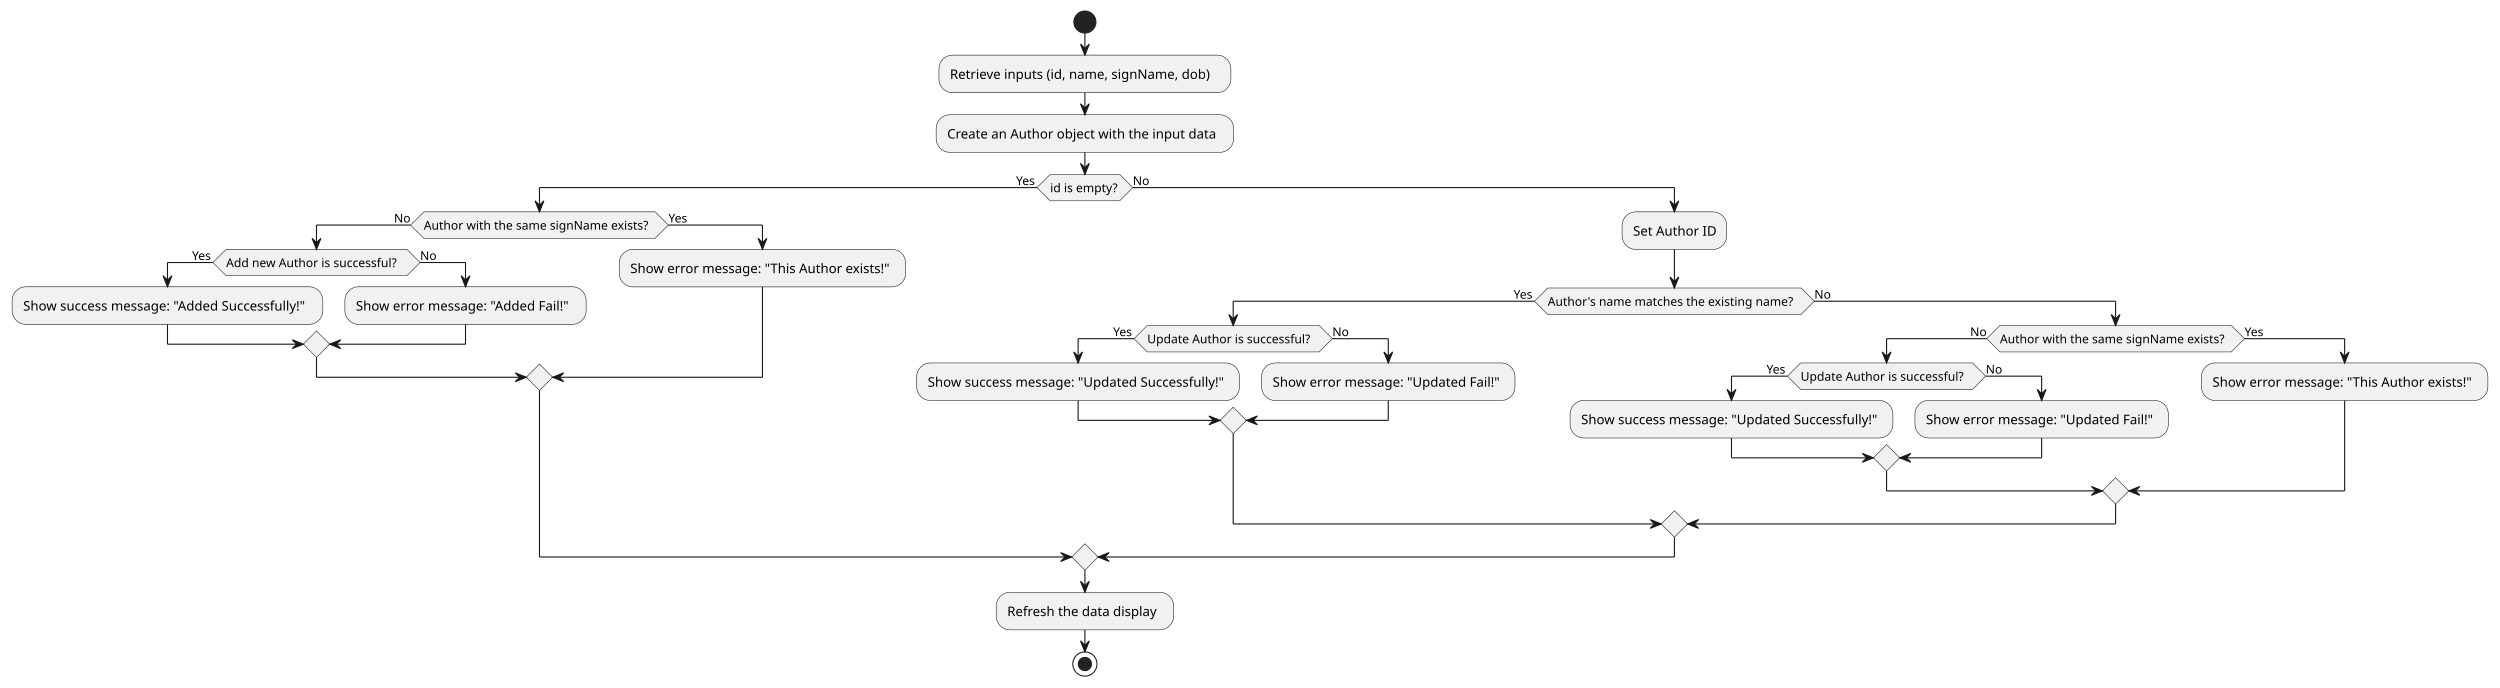
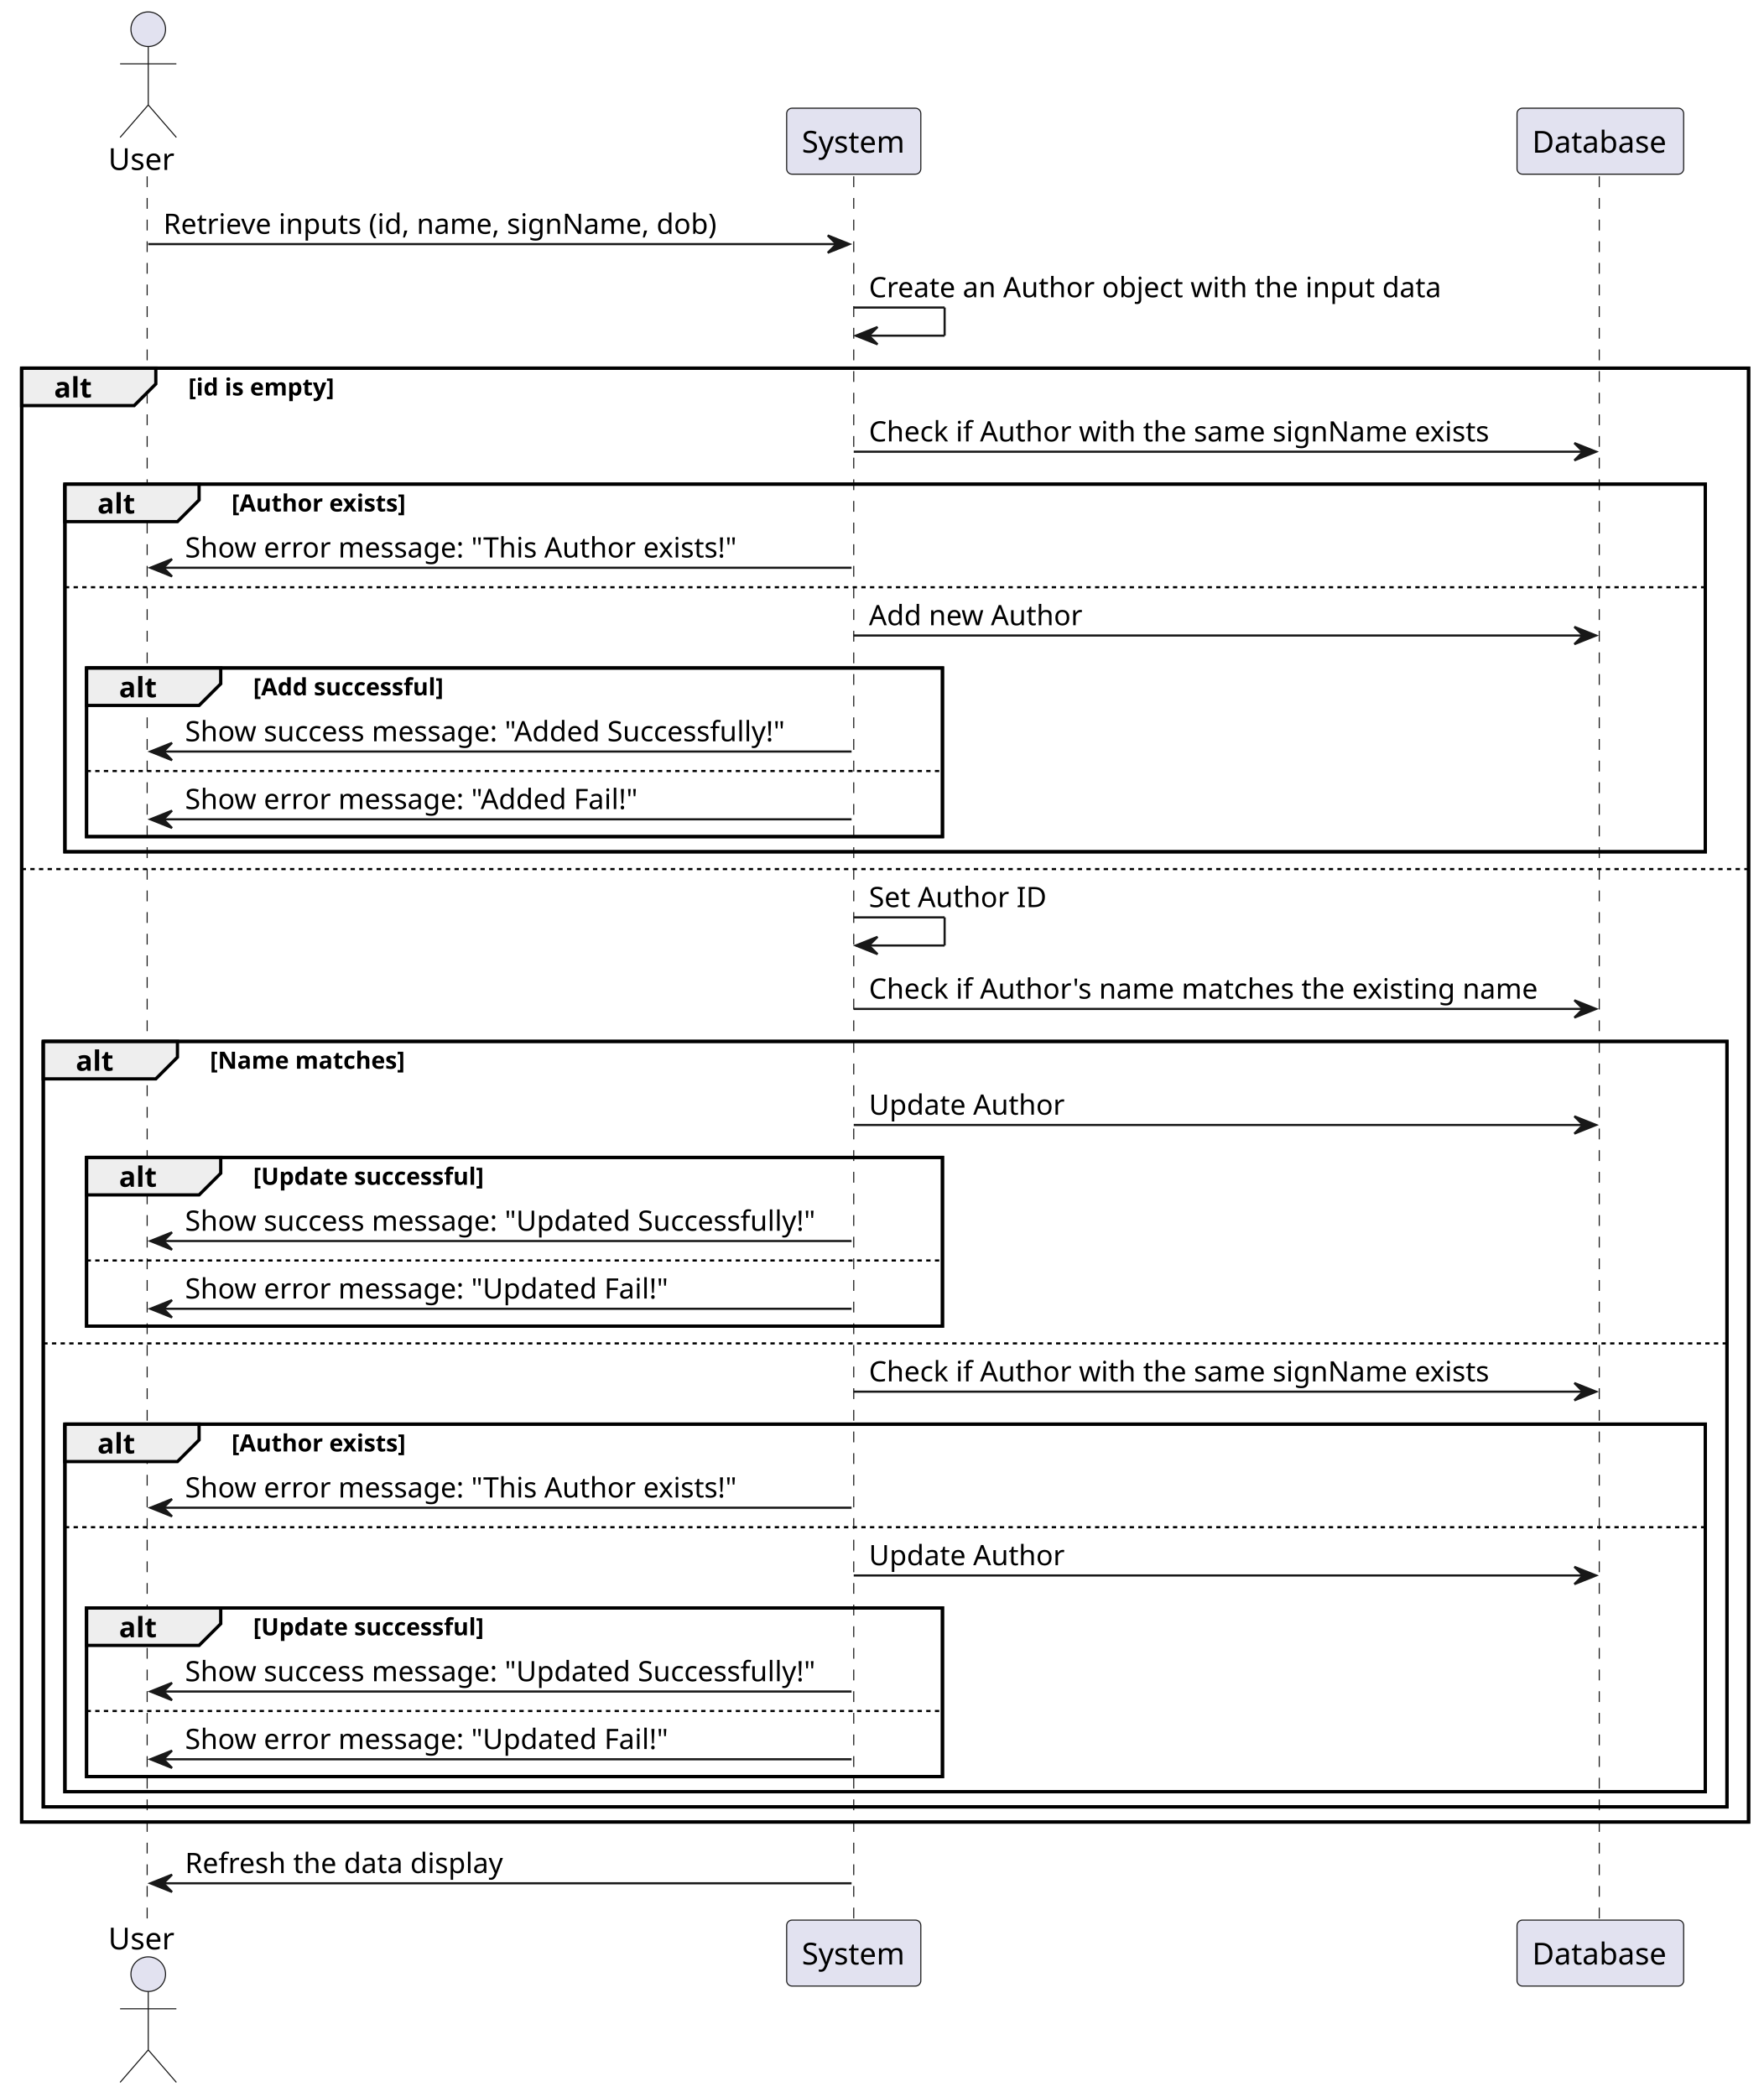
- <svg xmlns="http://www.w3.org/2000/svg" contentStyleType="text/css" height="624px" preserveAspectRatio="none" style="width:2269px;height:624px;background:#FFFFFF;" version="1.1" viewBox="0 0 2269 624" width="2269px" zoomAndPan="magnify">
+ <svg xmlns="http://www.w3.org/2000/svg" contentStyleType="text/css" height="969px" preserveAspectRatio="none" style="width:815px;height:969px;background:#FFFFFF;" version="1.1" viewBox="0 0 815 969" width="815px" zoomAndPan="magnify">
  <defs />
  <g>
-     <ellipse cx="984.656" cy="20" fill="#222222" rx="10" ry="10" style="stroke:#222222;stroke-width:1.0;" />
-     <rect fill="#F1F1F1" height="34.133" rx="12.5" ry="12.5" style="stroke:#181818;stroke-width:0.5;" width="265" x="852.156" y="50" />
-     <text fill="#000000" font-family="sans-serif" font-size="12" lengthAdjust="spacing" textLength="245" x="862.156" y="71.602">Retrieve inputs (id, name, signName, dob)</text>
-     <rect fill="#F1F1F1" height="34.133" rx="12.5" ry="12.5" style="stroke:#181818;stroke-width:0.5;" width="270" x="849.656" y="104.133" />
-     <text fill="#000000" font-family="sans-serif" font-size="12" lengthAdjust="spacing" textLength="250" x="859.656" y="125.734">Create an Author object with the input data</text>
-     <polygon fill="#F1F1F1" points="953.156,158.266,1016.156,158.266,1028.156,170.266,1016.156,182.266,953.156,182.266,941.156,170.266,953.156,158.266" style="stroke:#181818;stroke-width:0.5;" />
-     <text fill="#000000" font-family="sans-serif" font-size="11" lengthAdjust="spacing" textLength="63" x="953.156" y="174.423">id is empty?</text>
-     <text fill="#000000" font-family="sans-serif" font-size="11" lengthAdjust="spacing" textLength="19" x="922.156" y="167.945">Yes</text>
-     <text fill="#000000" font-family="sans-serif" font-size="11" lengthAdjust="spacing" textLength="15" x="1028.156" y="167.945">No</text>
-     <polygon fill="#F1F1F1" points="384.625,192.266,594.625,192.266,606.625,204.266,594.625,216.266,384.625,216.266,372.625,204.266,384.625,192.266" style="stroke:#181818;stroke-width:0.5;" />
-     <text fill="#000000" font-family="sans-serif" font-size="11" lengthAdjust="spacing" textLength="210" x="384.625" y="208.423">Author with the same signName exists?</text>
-     <text fill="#000000" font-family="sans-serif" font-size="11" lengthAdjust="spacing" textLength="15" x="357.625" y="201.945">No</text>
-     <text fill="#000000" font-family="sans-serif" font-size="11" lengthAdjust="spacing" textLength="19" x="606.625" y="201.945">Yes</text>
-     <polygon fill="#F1F1F1" points="205.25,226.266,369.25,226.266,381.25,238.266,369.25,250.266,205.25,250.266,193.25,238.266,205.25,226.266" style="stroke:#181818;stroke-width:0.5;" />
-     <text fill="#000000" font-family="sans-serif" font-size="11" lengthAdjust="spacing" textLength="164" x="205.25" y="242.423">Add new Author is successful?</text>
-     <text fill="#000000" font-family="sans-serif" font-size="11" lengthAdjust="spacing" textLength="19" x="174.25" y="235.945">Yes</text>
-     <text fill="#000000" font-family="sans-serif" font-size="11" lengthAdjust="spacing" textLength="15" x="381.25" y="235.945">No</text>
-     <rect fill="#F1F1F1" height="34.133" rx="12.5" ry="12.5" style="stroke:#181818;stroke-width:0.5;" width="282" x="11" y="260.266" />
-     <text fill="#000000" font-family="sans-serif" font-size="12" lengthAdjust="spacing" textLength="262" x="21" y="281.867">Show success message: "Added Successfully!"</text>
-     <rect fill="#F1F1F1" height="34.133" rx="12.5" ry="12.5" style="stroke:#181818;stroke-width:0.5;" width="219" x="313" y="260.266" />
-     <text fill="#000000" font-family="sans-serif" font-size="12" lengthAdjust="spacing" textLength="199" x="323" y="281.867">Show error message: "Added Fail!"</text>
-     <polygon fill="#F1F1F1" points="287.25,300.398,299.25,312.398,287.25,324.398,275.25,312.398,287.25,300.398" style="stroke:#181818;stroke-width:0.5;" />
-     <rect fill="#F1F1F1" height="34.133" rx="12.5" ry="12.5" style="stroke:#181818;stroke-width:0.5;" width="260" x="562" y="226.266" />
-     <text fill="#000000" font-family="sans-serif" font-size="12" lengthAdjust="spacing" textLength="240" x="572" y="247.867">Show error message: "This Author exists!"</text>
-     <polygon fill="#F1F1F1" points="489.625,330.398,501.625,342.398,489.625,354.398,477.625,342.398,489.625,330.398" style="stroke:#181818;stroke-width:0.5;" />
-     <rect fill="#F1F1F1" height="34.133" rx="12.5" ry="12.5" style="stroke:#181818;stroke-width:0.5;" width="95" x="1472.188" y="192.266" />
-     <text fill="#000000" font-family="sans-serif" font-size="12" lengthAdjust="spacing" textLength="75" x="1482.188" y="213.867">Set Author ID</text>
-     <polygon fill="#F1F1F1" points="1404.688,261.398,1634.688,261.398,1646.688,273.398,1634.688,285.398,1404.688,285.398,1392.688,273.398,1404.688,261.398" style="stroke:#181818;stroke-width:0.5;" />
-     <text fill="#000000" font-family="sans-serif" font-size="11" lengthAdjust="spacing" textLength="230" x="1404.688" y="277.556">Author's name matches the existing name?</text>
-     <text fill="#000000" font-family="sans-serif" font-size="11" lengthAdjust="spacing" textLength="19" x="1373.688" y="271.078">Yes</text>
-     <text fill="#000000" font-family="sans-serif" font-size="11" lengthAdjust="spacing" textLength="15" x="1646.688" y="271.078">No</text>
-     <polygon fill="#F1F1F1" points="1041.25,295.398,1197.25,295.398,1209.25,307.398,1197.25,319.398,1041.25,319.398,1029.25,307.398,1041.25,295.398" style="stroke:#181818;stroke-width:0.5;" />
-     <text fill="#000000" font-family="sans-serif" font-size="11" lengthAdjust="spacing" textLength="156" x="1041.25" y="311.556">Update Author is successful?</text>
-     <text fill="#000000" font-family="sans-serif" font-size="11" lengthAdjust="spacing" textLength="19" x="1010.25" y="305.078">Yes</text>
-     <text fill="#000000" font-family="sans-serif" font-size="11" lengthAdjust="spacing" textLength="15" x="1209.25" y="305.078">No</text>
-     <rect fill="#F1F1F1" height="34.133" rx="12.5" ry="12.5" style="stroke:#181818;stroke-width:0.5;" width="293" x="832" y="329.398" />
-     <text fill="#000000" font-family="sans-serif" font-size="12" lengthAdjust="spacing" textLength="273" x="842" y="351">Show success message: "Updated Successfully!"</text>
-     <rect fill="#F1F1F1" height="34.133" rx="12.5" ry="12.5" style="stroke:#181818;stroke-width:0.5;" width="230" x="1145" y="329.398" />
-     <text fill="#000000" font-family="sans-serif" font-size="12" lengthAdjust="spacing" textLength="210" x="1155" y="351">Show error message: "Updated Fail!"</text>
-     <polygon fill="#F1F1F1" points="1119.25,369.531,1131.25,381.531,1119.25,393.531,1107.25,381.531,1119.25,369.531" style="stroke:#181818;stroke-width:0.5;" />
-     <polygon fill="#F1F1F1" points="1815.125,295.398,2025.125,295.398,2037.125,307.398,2025.125,319.398,1815.125,319.398,1803.125,307.398,1815.125,295.398" style="stroke:#181818;stroke-width:0.5;" />
-     <text fill="#000000" font-family="sans-serif" font-size="11" lengthAdjust="spacing" textLength="210" x="1815.125" y="311.556">Author with the same signName exists?</text>
-     <text fill="#000000" font-family="sans-serif" font-size="11" lengthAdjust="spacing" textLength="15" x="1788.125" y="305.078">No</text>
-     <text fill="#000000" font-family="sans-serif" font-size="11" lengthAdjust="spacing" textLength="19" x="2037.125" y="305.078">Yes</text>
-     <polygon fill="#F1F1F1" points="1634.25,329.398,1790.25,329.398,1802.25,341.398,1790.25,353.398,1634.25,353.398,1622.25,341.398,1634.25,329.398" style="stroke:#181818;stroke-width:0.5;" />
-     <text fill="#000000" font-family="sans-serif" font-size="11" lengthAdjust="spacing" textLength="156" x="1634.25" y="345.556">Update Author is successful?</text>
-     <text fill="#000000" font-family="sans-serif" font-size="11" lengthAdjust="spacing" textLength="19" x="1603.25" y="339.078">Yes</text>
-     <text fill="#000000" font-family="sans-serif" font-size="11" lengthAdjust="spacing" textLength="15" x="1802.25" y="339.078">No</text>
-     <rect fill="#F1F1F1" height="34.133" rx="12.5" ry="12.5" style="stroke:#181818;stroke-width:0.5;" width="293" x="1425" y="363.398" />
-     <text fill="#000000" font-family="sans-serif" font-size="12" lengthAdjust="spacing" textLength="273" x="1435" y="385">Show success message: "Updated Successfully!"</text>
-     <rect fill="#F1F1F1" height="34.133" rx="12.5" ry="12.5" style="stroke:#181818;stroke-width:0.5;" width="230" x="1738" y="363.398" />
-     <text fill="#000000" font-family="sans-serif" font-size="12" lengthAdjust="spacing" textLength="210" x="1748" y="385">Show error message: "Updated Fail!"</text>
-     <polygon fill="#F1F1F1" points="1712.25,403.531,1724.25,415.531,1712.25,427.531,1700.25,415.531,1712.25,403.531" style="stroke:#181818;stroke-width:0.5;" />
-     <rect fill="#F1F1F1" height="34.133" rx="12.5" ry="12.5" style="stroke:#181818;stroke-width:0.5;" width="260" x="1998" y="329.398" />
-     <text fill="#000000" font-family="sans-serif" font-size="12" lengthAdjust="spacing" textLength="240" x="2008" y="351">Show error message: "This Author exists!"</text>
-     <polygon fill="#F1F1F1" points="1920.125,433.531,1932.125,445.531,1920.125,457.531,1908.125,445.531,1920.125,433.531" style="stroke:#181818;stroke-width:0.5;" />
-     <polygon fill="#F1F1F1" points="1519.688,463.531,1531.688,475.531,1519.688,487.531,1507.688,475.531,1519.688,463.531" style="stroke:#181818;stroke-width:0.5;" />
-     <polygon fill="#F1F1F1" points="984.656,493.531,996.656,505.531,984.656,517.531,972.656,505.531,984.656,493.531" style="stroke:#181818;stroke-width:0.5;" />
-     <rect fill="#F1F1F1" height="34.133" rx="12.5" ry="12.5" style="stroke:#181818;stroke-width:0.5;" width="161" x="904.156" y="537.531" />
-     <text fill="#000000" font-family="sans-serif" font-size="12" lengthAdjust="spacing" textLength="141" x="914.156" y="559.133">Refresh the data display</text>
-     <ellipse cx="984.656" cy="602.664" fill="none" rx="11" ry="11" style="stroke:#222222;stroke-width:1.0;" />
-     <ellipse cx="984.656" cy="602.664" fill="#222222" rx="6" ry="6" style="stroke:#222222;stroke-width:1.0;" />
-     <line style="stroke:#181818;stroke-width:1.0;" x1="984.656" x2="984.656" y1="30" y2="50" />
-     <polygon fill="#181818" points="980.656,40,984.656,50,988.656,40,984.656,44" style="stroke:#181818;stroke-width:1.0;" />
-     <line style="stroke:#181818;stroke-width:1.0;" x1="984.656" x2="984.656" y1="84.133" y2="104.133" />
-     <polygon fill="#181818" points="980.656,94.133,984.656,104.133,988.656,94.133,984.656,98.133" style="stroke:#181818;stroke-width:1.0;" />
-     <line style="stroke:#181818;stroke-width:1.0;" x1="193.25" x2="152" y1="238.266" y2="238.266" />
-     <line style="stroke:#181818;stroke-width:1.0;" x1="152" x2="152" y1="238.266" y2="260.266" />
-     <polygon fill="#181818" points="148,250.266,152,260.266,156,250.266,152,254.266" style="stroke:#181818;stroke-width:1.0;" />
-     <line style="stroke:#181818;stroke-width:1.0;" x1="381.25" x2="422.5" y1="238.266" y2="238.266" />
-     <line style="stroke:#181818;stroke-width:1.0;" x1="422.5" x2="422.5" y1="238.266" y2="260.266" />
-     <polygon fill="#181818" points="418.5,250.266,422.5,260.266,426.5,250.266,422.5,254.266" style="stroke:#181818;stroke-width:1.0;" />
-     <line style="stroke:#181818;stroke-width:1.0;" x1="152" x2="152" y1="294.398" y2="312.398" />
-     <line style="stroke:#181818;stroke-width:1.0;" x1="152" x2="275.25" y1="312.398" y2="312.398" />
-     <polygon fill="#181818" points="265.25,308.398,275.25,312.398,265.25,316.398,269.25,312.398" style="stroke:#181818;stroke-width:1.0;" />
-     <line style="stroke:#181818;stroke-width:1.0;" x1="422.5" x2="422.5" y1="294.398" y2="312.398" />
-     <line style="stroke:#181818;stroke-width:1.0;" x1="422.5" x2="299.25" y1="312.398" y2="312.398" />
-     <polygon fill="#181818" points="309.25,308.398,299.25,312.398,309.25,316.398,305.25,312.398" style="stroke:#181818;stroke-width:1.0;" />
-     <line style="stroke:#181818;stroke-width:1.0;" x1="372.625" x2="287.25" y1="204.266" y2="204.266" />
-     <line style="stroke:#181818;stroke-width:1.0;" x1="287.25" x2="287.25" y1="204.266" y2="226.266" />
-     <polygon fill="#181818" points="283.25,216.266,287.25,226.266,291.25,216.266,287.25,220.266" style="stroke:#181818;stroke-width:1.0;" />
-     <line style="stroke:#181818;stroke-width:1.0;" x1="606.625" x2="692" y1="204.266" y2="204.266" />
-     <line style="stroke:#181818;stroke-width:1.0;" x1="692" x2="692" y1="204.266" y2="226.266" />
-     <polygon fill="#181818" points="688,216.266,692,226.266,696,216.266,692,220.266" style="stroke:#181818;stroke-width:1.0;" />
-     <line style="stroke:#181818;stroke-width:1.0;" x1="287.25" x2="287.25" y1="324.398" y2="342.398" />
-     <line style="stroke:#181818;stroke-width:1.0;" x1="287.25" x2="477.625" y1="342.398" y2="342.398" />
-     <polygon fill="#181818" points="467.625,338.398,477.625,342.398,467.625,346.398,471.625,342.398" style="stroke:#181818;stroke-width:1.0;" />
-     <line style="stroke:#181818;stroke-width:1.0;" x1="692" x2="692" y1="260.398" y2="342.398" />
-     <line style="stroke:#181818;stroke-width:1.0;" x1="692" x2="501.625" y1="342.398" y2="342.398" />
-     <polygon fill="#181818" points="511.625,338.398,501.625,342.398,511.625,346.398,507.625,342.398" style="stroke:#181818;stroke-width:1.0;" />
-     <line style="stroke:#181818;stroke-width:1.0;" x1="1029.25" x2="978.5" y1="307.398" y2="307.398" />
-     <line style="stroke:#181818;stroke-width:1.0;" x1="978.5" x2="978.5" y1="307.398" y2="329.398" />
-     <polygon fill="#181818" points="974.5,319.398,978.5,329.398,982.5,319.398,978.5,323.398" style="stroke:#181818;stroke-width:1.0;" />
-     <line style="stroke:#181818;stroke-width:1.0;" x1="1209.25" x2="1260" y1="307.398" y2="307.398" />
-     <line style="stroke:#181818;stroke-width:1.0;" x1="1260" x2="1260" y1="307.398" y2="329.398" />
-     <polygon fill="#181818" points="1256,319.398,1260,329.398,1264,319.398,1260,323.398" style="stroke:#181818;stroke-width:1.0;" />
-     <line style="stroke:#181818;stroke-width:1.0;" x1="978.5" x2="978.5" y1="363.531" y2="381.531" />
-     <line style="stroke:#181818;stroke-width:1.0;" x1="978.5" x2="1107.25" y1="381.531" y2="381.531" />
-     <polygon fill="#181818" points="1097.25,377.531,1107.25,381.531,1097.25,385.531,1101.25,381.531" style="stroke:#181818;stroke-width:1.0;" />
-     <line style="stroke:#181818;stroke-width:1.0;" x1="1260" x2="1260" y1="363.531" y2="381.531" />
-     <line style="stroke:#181818;stroke-width:1.0;" x1="1260" x2="1131.25" y1="381.531" y2="381.531" />
-     <polygon fill="#181818" points="1141.25,377.531,1131.25,381.531,1141.25,385.531,1137.25,381.531" style="stroke:#181818;stroke-width:1.0;" />
-     <line style="stroke:#181818;stroke-width:1.0;" x1="1622.25" x2="1571.5" y1="341.398" y2="341.398" />
-     <line style="stroke:#181818;stroke-width:1.0;" x1="1571.5" x2="1571.5" y1="341.398" y2="363.398" />
-     <polygon fill="#181818" points="1567.5,353.398,1571.5,363.398,1575.5,353.398,1571.5,357.398" style="stroke:#181818;stroke-width:1.0;" />
-     <line style="stroke:#181818;stroke-width:1.0;" x1="1802.25" x2="1853" y1="341.398" y2="341.398" />
-     <line style="stroke:#181818;stroke-width:1.0;" x1="1853" x2="1853" y1="341.398" y2="363.398" />
-     <polygon fill="#181818" points="1849,353.398,1853,363.398,1857,353.398,1853,357.398" style="stroke:#181818;stroke-width:1.0;" />
-     <line style="stroke:#181818;stroke-width:1.0;" x1="1571.5" x2="1571.5" y1="397.531" y2="415.531" />
-     <line style="stroke:#181818;stroke-width:1.0;" x1="1571.5" x2="1700.25" y1="415.531" y2="415.531" />
-     <polygon fill="#181818" points="1690.25,411.531,1700.25,415.531,1690.25,419.531,1694.25,415.531" style="stroke:#181818;stroke-width:1.0;" />
-     <line style="stroke:#181818;stroke-width:1.0;" x1="1853" x2="1853" y1="397.531" y2="415.531" />
-     <line style="stroke:#181818;stroke-width:1.0;" x1="1853" x2="1724.25" y1="415.531" y2="415.531" />
-     <polygon fill="#181818" points="1734.25,411.531,1724.25,415.531,1734.25,419.531,1730.25,415.531" style="stroke:#181818;stroke-width:1.0;" />
-     <line style="stroke:#181818;stroke-width:1.0;" x1="1803.125" x2="1712.25" y1="307.398" y2="307.398" />
-     <line style="stroke:#181818;stroke-width:1.0;" x1="1712.25" x2="1712.25" y1="307.398" y2="329.398" />
-     <polygon fill="#181818" points="1708.25,319.398,1712.25,329.398,1716.25,319.398,1712.25,323.398" style="stroke:#181818;stroke-width:1.0;" />
-     <line style="stroke:#181818;stroke-width:1.0;" x1="2037.125" x2="2128" y1="307.398" y2="307.398" />
-     <line style="stroke:#181818;stroke-width:1.0;" x1="2128" x2="2128" y1="307.398" y2="329.398" />
-     <polygon fill="#181818" points="2124,319.398,2128,329.398,2132,319.398,2128,323.398" style="stroke:#181818;stroke-width:1.0;" />
-     <line style="stroke:#181818;stroke-width:1.0;" x1="1712.25" x2="1712.25" y1="427.531" y2="445.531" />
-     <line style="stroke:#181818;stroke-width:1.0;" x1="1712.25" x2="1908.125" y1="445.531" y2="445.531" />
-     <polygon fill="#181818" points="1898.125,441.531,1908.125,445.531,1898.125,449.531,1902.125,445.531" style="stroke:#181818;stroke-width:1.0;" />
-     <line style="stroke:#181818;stroke-width:1.0;" x1="2128" x2="2128" y1="363.531" y2="445.531" />
-     <line style="stroke:#181818;stroke-width:1.0;" x1="2128" x2="1932.125" y1="445.531" y2="445.531" />
-     <polygon fill="#181818" points="1942.125,441.531,1932.125,445.531,1942.125,449.531,1938.125,445.531" style="stroke:#181818;stroke-width:1.0;" />
-     <line style="stroke:#181818;stroke-width:1.0;" x1="1392.688" x2="1119.25" y1="273.398" y2="273.398" />
-     <line style="stroke:#181818;stroke-width:1.0;" x1="1119.25" x2="1119.25" y1="273.398" y2="295.398" />
-     <polygon fill="#181818" points="1115.25,285.398,1119.25,295.398,1123.25,285.398,1119.25,289.398" style="stroke:#181818;stroke-width:1.0;" />
-     <line style="stroke:#181818;stroke-width:1.0;" x1="1646.688" x2="1920.125" y1="273.398" y2="273.398" />
-     <line style="stroke:#181818;stroke-width:1.0;" x1="1920.125" x2="1920.125" y1="273.398" y2="295.398" />
-     <polygon fill="#181818" points="1916.125,285.398,1920.125,295.398,1924.125,285.398,1920.125,289.398" style="stroke:#181818;stroke-width:1.0;" />
-     <line style="stroke:#181818;stroke-width:1.0;" x1="1119.25" x2="1119.25" y1="393.531" y2="475.531" />
-     <line style="stroke:#181818;stroke-width:1.0;" x1="1119.25" x2="1507.688" y1="475.531" y2="475.531" />
-     <polygon fill="#181818" points="1497.688,471.531,1507.688,475.531,1497.688,479.531,1501.688,475.531" style="stroke:#181818;stroke-width:1.0;" />
-     <line style="stroke:#181818;stroke-width:1.0;" x1="1920.125" x2="1920.125" y1="457.531" y2="475.531" />
-     <line style="stroke:#181818;stroke-width:1.0;" x1="1920.125" x2="1531.688" y1="475.531" y2="475.531" />
-     <polygon fill="#181818" points="1541.688,471.531,1531.688,475.531,1541.688,479.531,1537.688,475.531" style="stroke:#181818;stroke-width:1.0;" />
-     <line style="stroke:#181818;stroke-width:1.0;" x1="1519.688" x2="1519.688" y1="226.398" y2="261.398" />
-     <polygon fill="#181818" points="1515.688,251.398,1519.688,261.398,1523.688,251.398,1519.688,255.398" style="stroke:#181818;stroke-width:1.0;" />
-     <line style="stroke:#181818;stroke-width:1.0;" x1="941.156" x2="489.625" y1="170.266" y2="170.266" />
-     <line style="stroke:#181818;stroke-width:1.0;" x1="489.625" x2="489.625" y1="170.266" y2="192.266" />
-     <polygon fill="#181818" points="485.625,182.266,489.625,192.266,493.625,182.266,489.625,186.266" style="stroke:#181818;stroke-width:1.0;" />
-     <line style="stroke:#181818;stroke-width:1.0;" x1="1028.156" x2="1519.688" y1="170.266" y2="170.266" />
-     <line style="stroke:#181818;stroke-width:1.0;" x1="1519.688" x2="1519.688" y1="170.266" y2="192.266" />
-     <polygon fill="#181818" points="1515.688,182.266,1519.688,192.266,1523.688,182.266,1519.688,186.266" style="stroke:#181818;stroke-width:1.0;" />
-     <line style="stroke:#181818;stroke-width:1.0;" x1="489.625" x2="489.625" y1="354.398" y2="505.531" />
-     <line style="stroke:#181818;stroke-width:1.0;" x1="489.625" x2="972.656" y1="505.531" y2="505.531" />
-     <polygon fill="#181818" points="962.656,501.531,972.656,505.531,962.656,509.531,966.656,505.531" style="stroke:#181818;stroke-width:1.0;" />
-     <line style="stroke:#181818;stroke-width:1.0;" x1="1519.688" x2="1519.688" y1="487.531" y2="505.531" />
-     <line style="stroke:#181818;stroke-width:1.0;" x1="1519.688" x2="996.656" y1="505.531" y2="505.531" />
-     <polygon fill="#181818" points="1006.656,501.531,996.656,505.531,1006.656,509.531,1002.656,505.531" style="stroke:#181818;stroke-width:1.0;" />
-     <line style="stroke:#181818;stroke-width:1.0;" x1="984.656" x2="984.656" y1="138.266" y2="158.266" />
-     <polygon fill="#181818" points="980.656,148.266,984.656,158.266,988.656,148.266,984.656,152.266" style="stroke:#181818;stroke-width:1.0;" />
-     <line style="stroke:#181818;stroke-width:1.0;" x1="984.656" x2="984.656" y1="517.531" y2="537.531" />
-     <polygon fill="#181818" points="980.656,527.531,984.656,537.531,988.656,527.531,984.656,531.531" style="stroke:#181818;stroke-width:1.0;" />
-     <line style="stroke:#181818;stroke-width:1.0;" x1="984.656" x2="984.656" y1="571.664" y2="591.664" />
-     <polygon fill="#181818" points="980.656,581.664,984.656,591.664,988.656,581.664,984.656,585.664" style="stroke:#181818;stroke-width:1.0;" />
+     <rect fill="none" height="671.832" style="stroke:#000000;stroke-width:1.5;" width="798" x="10" y="170.109" />
+     <rect fill="none" height="169.863" style="stroke:#000000;stroke-width:1.5;" width="758" x="30" y="223.731" />
+     <rect fill="none" height="77.932" style="stroke:#000000;stroke-width:1.5;" width="395.5" x="40" y="308.662" />
+     <rect fill="none" height="353.727" style="stroke:#000000;stroke-width:1.5;" width="778" x="20" y="481.215" />
+     <rect fill="none" height="77.932" style="stroke:#000000;stroke-width:1.5;" width="395.5" x="40" y="534.836" />
+     <rect fill="none" height="169.863" style="stroke:#000000;stroke-width:1.5;" width="758" x="30" y="658.078" />
+     <rect fill="none" height="77.932" style="stroke:#000000;stroke-width:1.5;" width="395.5" x="40" y="743.01" />
+     <line style="stroke:#181818;stroke-width:0.5;stroke-dasharray:5.0,5.0;" x1="68" x2="68" y1="81.488" y2="888.252" />
+     <line style="stroke:#181818;stroke-width:0.5;stroke-dasharray:5.0,5.0;" x1="394.5" x2="394.5" y1="81.488" y2="888.252" />
+     <line style="stroke:#181818;stroke-width:0.5;stroke-dasharray:5.0,5.0;" x1="739" x2="739" y1="81.488" y2="888.252" />
+     <text fill="#000000" font-family="sans-serif" font-size="14" lengthAdjust="spacing" textLength="31" x="50" y="78.535">User</text>
+     <ellipse cx="68.5" cy="13.5" fill="#E2E2F0" rx="8" ry="8" style="stroke:#181818;stroke-width:0.5;" />
+     <path d="M68.5,21.5 L68.5,48.5 M55.5,29.5 L81.5,29.5 M68.5,48.5 L55.5,63.5 M68.5,48.5 L81.5,63.5 " fill="none" style="stroke:#181818;stroke-width:0.5;" />
+     <text fill="#000000" font-family="sans-serif" font-size="14" lengthAdjust="spacing" textLength="31" x="50" y="900.787">User</text>
+     <ellipse cx="68.5" cy="912.24" fill="#E2E2F0" rx="8" ry="8" style="stroke:#181818;stroke-width:0.5;" />
+     <path d="M68.5,920.24 L68.5,947.24 M55.5,928.24 L81.5,928.24 M68.5,947.24 L55.5,962.24 M68.5,947.24 L81.5,962.24 " fill="none" style="stroke:#181818;stroke-width:0.5;" />
+     <rect fill="#E2E2F0" height="30.488" rx="2.5" ry="2.5" style="stroke:#181818;stroke-width:0.5;" width="62" x="363.5" y="50" />
+     <text fill="#000000" font-family="sans-serif" font-size="14" lengthAdjust="spacing" textLength="48" x="370.5" y="70.535">System</text>
+     <rect fill="#E2E2F0" height="30.488" rx="2.5" ry="2.5" style="stroke:#181818;stroke-width:0.5;" width="62" x="363.5" y="887.252" />
+     <text fill="#000000" font-family="sans-serif" font-size="14" lengthAdjust="spacing" textLength="48" x="370.5" y="907.787">System</text>
+     <rect fill="#E2E2F0" height="30.488" rx="2.5" ry="2.5" style="stroke:#181818;stroke-width:0.5;" width="77" x="701" y="50" />
+     <text fill="#000000" font-family="sans-serif" font-size="14" lengthAdjust="spacing" textLength="63" x="708" y="70.535">Database</text>
+     <rect fill="#E2E2F0" height="30.488" rx="2.5" ry="2.5" style="stroke:#181818;stroke-width:0.5;" width="77" x="701" y="887.252" />
+     <text fill="#000000" font-family="sans-serif" font-size="14" lengthAdjust="spacing" textLength="63" x="708" y="907.787">Database</text>
+     <polygon fill="#181818" points="382.5,108.799,392.5,112.799,382.5,116.799,386.5,112.799" style="stroke:#181818;stroke-width:1.0;" />
+     <line style="stroke:#181818;stroke-width:1.0;" x1="68.5" x2="388.5" y1="112.799" y2="112.799" />
+     <text fill="#000000" font-family="sans-serif" font-size="13" lengthAdjust="spacing" textLength="263" x="75.5" y="108.057">Retrieve inputs (id, name, signName, dob)</text>
+     <line style="stroke:#181818;stroke-width:1.0;" x1="394.5" x2="436.5" y1="142.109" y2="142.109" />
+     <line style="stroke:#181818;stroke-width:1.0;" x1="436.5" x2="436.5" y1="142.109" y2="155.109" />
+     <line style="stroke:#181818;stroke-width:1.0;" x1="395.5" x2="436.5" y1="155.109" y2="155.109" />
+     <polygon fill="#181818" points="405.5,151.109,395.5,155.109,405.5,159.109,401.5,155.109" style="stroke:#181818;stroke-width:1.0;" />
+     <text fill="#000000" font-family="sans-serif" font-size="13" lengthAdjust="spacing" textLength="272" x="401.5" y="137.367">Create an Author object with the input data</text>
+     <path d="M10,170.109 L72,170.109 L72,177.42 L62,187.42 L10,187.42 L10,170.109 " fill="#EEEEEE" style="stroke:#000000;stroke-width:1.5;" />
+     <rect fill="none" height="671.832" style="stroke:#000000;stroke-width:1.5;" width="798" x="10" y="170.109" />
+     <text fill="#000000" font-family="sans-serif" font-size="13" font-weight="bold" lengthAdjust="spacing" textLength="17" x="25" y="183.678">alt</text>
+     <text fill="#000000" font-family="sans-serif" font-size="11" font-weight="bold" lengthAdjust="spacing" textLength="71" x="87" y="182.744">[id is empty]</text>
+     <polygon fill="#181818" points="727.5,204.731,737.5,208.731,727.5,212.731,731.5,208.731" style="stroke:#181818;stroke-width:1.0;" />
+     <line style="stroke:#181818;stroke-width:1.0;" x1="394.5" x2="733.5" y1="208.731" y2="208.731" />
+     <text fill="#000000" font-family="sans-serif" font-size="13" lengthAdjust="spacing" textLength="300" x="401.5" y="203.988">Check if Author with the same signName exists</text>
+     <path d="M30,223.731 L92,223.731 L92,231.041 L82,241.041 L30,241.041 L30,223.731 " fill="#EEEEEE" style="stroke:#000000;stroke-width:1.5;" />
+     <rect fill="none" height="169.863" style="stroke:#000000;stroke-width:1.5;" width="758" x="30" y="223.731" />
+     <text fill="#000000" font-family="sans-serif" font-size="13" font-weight="bold" lengthAdjust="spacing" textLength="17" x="45" y="237.299">alt</text>
+     <text fill="#000000" font-family="sans-serif" font-size="11" font-weight="bold" lengthAdjust="spacing" textLength="82" x="107" y="236.365">[Author exists]</text>
+     <polygon fill="#181818" points="79.5,258.352,69.5,262.352,79.5,266.352,75.5,262.352" style="stroke:#181818;stroke-width:1.0;" />
+     <line style="stroke:#181818;stroke-width:1.0;" x1="73.5" x2="393.5" y1="262.352" y2="262.352" />
+     <text fill="#000000" font-family="sans-serif" font-size="13" lengthAdjust="spacing" textLength="264" x="85.5" y="257.609">Show error message: "This Author exists!"</text>
+     <line style="stroke:#000000;stroke-width:1.0;stroke-dasharray:2.0,2.0;" x1="30" x2="788" y1="271.352" y2="271.352" />
+     <polygon fill="#181818" points="727.5,289.662,737.5,293.662,727.5,297.662,731.5,293.662" style="stroke:#181818;stroke-width:1.0;" />
+     <line style="stroke:#181818;stroke-width:1.0;" x1="394.5" x2="733.5" y1="293.662" y2="293.662" />
+     <text fill="#000000" font-family="sans-serif" font-size="13" lengthAdjust="spacing" textLength="101" x="401.5" y="288.92">Add new Author</text>
+     <path d="M40,308.662 L102,308.662 L102,315.973 L92,325.973 L40,325.973 L40,308.662 " fill="#EEEEEE" style="stroke:#000000;stroke-width:1.5;" />
+     <rect fill="none" height="77.932" style="stroke:#000000;stroke-width:1.5;" width="395.5" x="40" y="308.662" />
+     <text fill="#000000" font-family="sans-serif" font-size="13" font-weight="bold" lengthAdjust="spacing" textLength="17" x="55" y="322.231">alt</text>
+     <text fill="#000000" font-family="sans-serif" font-size="11" font-weight="bold" lengthAdjust="spacing" textLength="93" x="117" y="321.297">[Add successful]</text>
+     <polygon fill="#181818" points="79.5,343.283,69.5,347.283,79.5,351.283,75.5,347.283" style="stroke:#181818;stroke-width:1.0;" />
+     <line style="stroke:#181818;stroke-width:1.0;" x1="73.5" x2="393.5" y1="347.283" y2="347.283" />
+     <text fill="#000000" font-family="sans-serif" font-size="13" lengthAdjust="spacing" textLength="290" x="85.5" y="342.541">Show success message: "Added Successfully!"</text>
+     <line style="stroke:#000000;stroke-width:1.0;stroke-dasharray:2.0,2.0;" x1="40" x2="435.5" y1="356.283" y2="356.283" />
+     <polygon fill="#181818" points="79.5,374.594,69.5,378.594,79.5,382.594,75.5,378.594" style="stroke:#181818;stroke-width:1.0;" />
+     <line style="stroke:#181818;stroke-width:1.0;" x1="73.5" x2="393.5" y1="378.594" y2="378.594" />
+     <text fill="#000000" font-family="sans-serif" font-size="13" lengthAdjust="spacing" textLength="214" x="85.5" y="373.852">Show error message: "Added Fail!"</text>
+     <line style="stroke:#000000;stroke-width:1.0;stroke-dasharray:2.0,2.0;" x1="10" x2="808" y1="401.594" y2="401.594" />
+     <line style="stroke:#181818;stroke-width:1.0;" x1="394.5" x2="436.5" y1="423.904" y2="423.904" />
+     <line style="stroke:#181818;stroke-width:1.0;" x1="436.5" x2="436.5" y1="423.904" y2="436.904" />
+     <line style="stroke:#181818;stroke-width:1.0;" x1="395.5" x2="436.5" y1="436.904" y2="436.904" />
+     <polygon fill="#181818" points="405.5,432.904,395.5,436.904,405.5,440.904,401.5,436.904" style="stroke:#181818;stroke-width:1.0;" />
+     <text fill="#000000" font-family="sans-serif" font-size="13" lengthAdjust="spacing" textLength="84" x="401.5" y="419.162">Set Author ID</text>
+     <polygon fill="#181818" points="727.5,462.215,737.5,466.215,727.5,470.215,731.5,466.215" style="stroke:#181818;stroke-width:1.0;" />
+     <line style="stroke:#181818;stroke-width:1.0;" x1="394.5" x2="733.5" y1="466.215" y2="466.215" />
+     <text fill="#000000" font-family="sans-serif" font-size="13" lengthAdjust="spacing" textLength="321" x="401.5" y="461.473">Check if Author's name matches the existing name</text>
+     <path d="M20,481.215 L82,481.215 L82,488.525 L72,498.525 L20,498.525 L20,481.215 " fill="#EEEEEE" style="stroke:#000000;stroke-width:1.5;" />
+     <rect fill="none" height="353.727" style="stroke:#000000;stroke-width:1.5;" width="778" x="20" y="481.215" />
+     <text fill="#000000" font-family="sans-serif" font-size="13" font-weight="bold" lengthAdjust="spacing" textLength="17" x="35" y="494.783">alt</text>
+     <text fill="#000000" font-family="sans-serif" font-size="11" font-weight="bold" lengthAdjust="spacing" textLength="89" x="97" y="493.85">[Name matches]</text>
+     <polygon fill="#181818" points="727.5,515.836,737.5,519.836,727.5,523.836,731.5,519.836" style="stroke:#181818;stroke-width:1.0;" />
+     <line style="stroke:#181818;stroke-width:1.0;" x1="394.5" x2="733.5" y1="519.836" y2="519.836" />
+     <text fill="#000000" font-family="sans-serif" font-size="13" lengthAdjust="spacing" textLength="91" x="401.5" y="515.094">Update Author</text>
+     <path d="M40,534.836 L102,534.836 L102,542.146 L92,552.146 L40,552.146 L40,534.836 " fill="#EEEEEE" style="stroke:#000000;stroke-width:1.5;" />
+     <rect fill="none" height="77.932" style="stroke:#000000;stroke-width:1.5;" width="395.5" x="40" y="534.836" />
+     <text fill="#000000" font-family="sans-serif" font-size="13" font-weight="bold" lengthAdjust="spacing" textLength="17" x="55" y="548.404">alt</text>
+     <text fill="#000000" font-family="sans-serif" font-size="11" font-weight="bold" lengthAdjust="spacing" textLength="109" x="117" y="547.471">[Update successful]</text>
+     <polygon fill="#181818" points="79.5,569.457,69.5,573.457,79.5,577.457,75.5,573.457" style="stroke:#181818;stroke-width:1.0;" />
+     <line style="stroke:#181818;stroke-width:1.0;" x1="73.5" x2="393.5" y1="573.457" y2="573.457" />
+     <text fill="#000000" font-family="sans-serif" font-size="13" lengthAdjust="spacing" textLength="302" x="85.5" y="568.715">Show success message: "Updated Successfully!"</text>
+     <line style="stroke:#000000;stroke-width:1.0;stroke-dasharray:2.0,2.0;" x1="40" x2="435.5" y1="582.457" y2="582.457" />
+     <polygon fill="#181818" points="79.5,600.768,69.5,604.768,79.5,608.768,75.5,604.768" style="stroke:#181818;stroke-width:1.0;" />
+     <line style="stroke:#181818;stroke-width:1.0;" x1="73.5" x2="393.5" y1="604.768" y2="604.768" />
+     <text fill="#000000" font-family="sans-serif" font-size="13" lengthAdjust="spacing" textLength="226" x="85.5" y="600.025">Show error message: "Updated Fail!"</text>
+     <line style="stroke:#000000;stroke-width:1.0;stroke-dasharray:2.0,2.0;" x1="20" x2="798" y1="620.768" y2="620.768" />
+     <polygon fill="#181818" points="727.5,639.078,737.5,643.078,727.5,647.078,731.5,643.078" style="stroke:#181818;stroke-width:1.0;" />
+     <line style="stroke:#181818;stroke-width:1.0;" x1="394.5" x2="733.5" y1="643.078" y2="643.078" />
+     <text fill="#000000" font-family="sans-serif" font-size="13" lengthAdjust="spacing" textLength="300" x="401.5" y="638.336">Check if Author with the same signName exists</text>
+     <path d="M30,658.078 L92,658.078 L92,665.389 L82,675.389 L30,675.389 L30,658.078 " fill="#EEEEEE" style="stroke:#000000;stroke-width:1.5;" />
+     <rect fill="none" height="169.863" style="stroke:#000000;stroke-width:1.5;" width="758" x="30" y="658.078" />
+     <text fill="#000000" font-family="sans-serif" font-size="13" font-weight="bold" lengthAdjust="spacing" textLength="17" x="45" y="671.646">alt</text>
+     <text fill="#000000" font-family="sans-serif" font-size="11" font-weight="bold" lengthAdjust="spacing" textLength="82" x="107" y="670.713">[Author exists]</text>
+     <polygon fill="#181818" points="79.5,692.699,69.5,696.699,79.5,700.699,75.5,696.699" style="stroke:#181818;stroke-width:1.0;" />
+     <line style="stroke:#181818;stroke-width:1.0;" x1="73.5" x2="393.5" y1="696.699" y2="696.699" />
+     <text fill="#000000" font-family="sans-serif" font-size="13" lengthAdjust="spacing" textLength="264" x="85.5" y="691.957">Show error message: "This Author exists!"</text>
+     <line style="stroke:#000000;stroke-width:1.0;stroke-dasharray:2.0,2.0;" x1="30" x2="788" y1="705.699" y2="705.699" />
+     <polygon fill="#181818" points="727.5,724.01,737.5,728.01,727.5,732.01,731.5,728.01" style="stroke:#181818;stroke-width:1.0;" />
+     <line style="stroke:#181818;stroke-width:1.0;" x1="394.5" x2="733.5" y1="728.01" y2="728.01" />
+     <text fill="#000000" font-family="sans-serif" font-size="13" lengthAdjust="spacing" textLength="91" x="401.5" y="723.268">Update Author</text>
+     <path d="M40,743.01 L102,743.01 L102,750.32 L92,760.32 L40,760.32 L40,743.01 " fill="#EEEEEE" style="stroke:#000000;stroke-width:1.5;" />
+     <rect fill="none" height="77.932" style="stroke:#000000;stroke-width:1.5;" width="395.5" x="40" y="743.01" />
+     <text fill="#000000" font-family="sans-serif" font-size="13" font-weight="bold" lengthAdjust="spacing" textLength="17" x="55" y="756.578">alt</text>
+     <text fill="#000000" font-family="sans-serif" font-size="11" font-weight="bold" lengthAdjust="spacing" textLength="109" x="117" y="755.644">[Update successful]</text>
+     <polygon fill="#181818" points="79.5,777.631,69.5,781.631,79.5,785.631,75.5,781.631" style="stroke:#181818;stroke-width:1.0;" />
+     <line style="stroke:#181818;stroke-width:1.0;" x1="73.5" x2="393.5" y1="781.631" y2="781.631" />
+     <text fill="#000000" font-family="sans-serif" font-size="13" lengthAdjust="spacing" textLength="302" x="85.5" y="776.889">Show success message: "Updated Successfully!"</text>
+     <line style="stroke:#000000;stroke-width:1.0;stroke-dasharray:2.0,2.0;" x1="40" x2="435.5" y1="790.631" y2="790.631" />
+     <polygon fill="#181818" points="79.5,808.941,69.5,812.941,79.5,816.941,75.5,812.941" style="stroke:#181818;stroke-width:1.0;" />
+     <line style="stroke:#181818;stroke-width:1.0;" x1="73.5" x2="393.5" y1="812.941" y2="812.941" />
+     <text fill="#000000" font-family="sans-serif" font-size="13" lengthAdjust="spacing" textLength="226" x="85.5" y="808.199">Show error message: "Updated Fail!"</text>
+     <polygon fill="#181818" points="79.5,866.252,69.5,870.252,79.5,874.252,75.5,870.252" style="stroke:#181818;stroke-width:1.0;" />
+     <line style="stroke:#181818;stroke-width:1.0;" x1="73.5" x2="393.5" y1="870.252" y2="870.252" />
+     <text fill="#000000" font-family="sans-serif" font-size="13" lengthAdjust="spacing" textLength="151" x="85.5" y="865.51">Refresh the data display</text>
  </g>
</svg>
